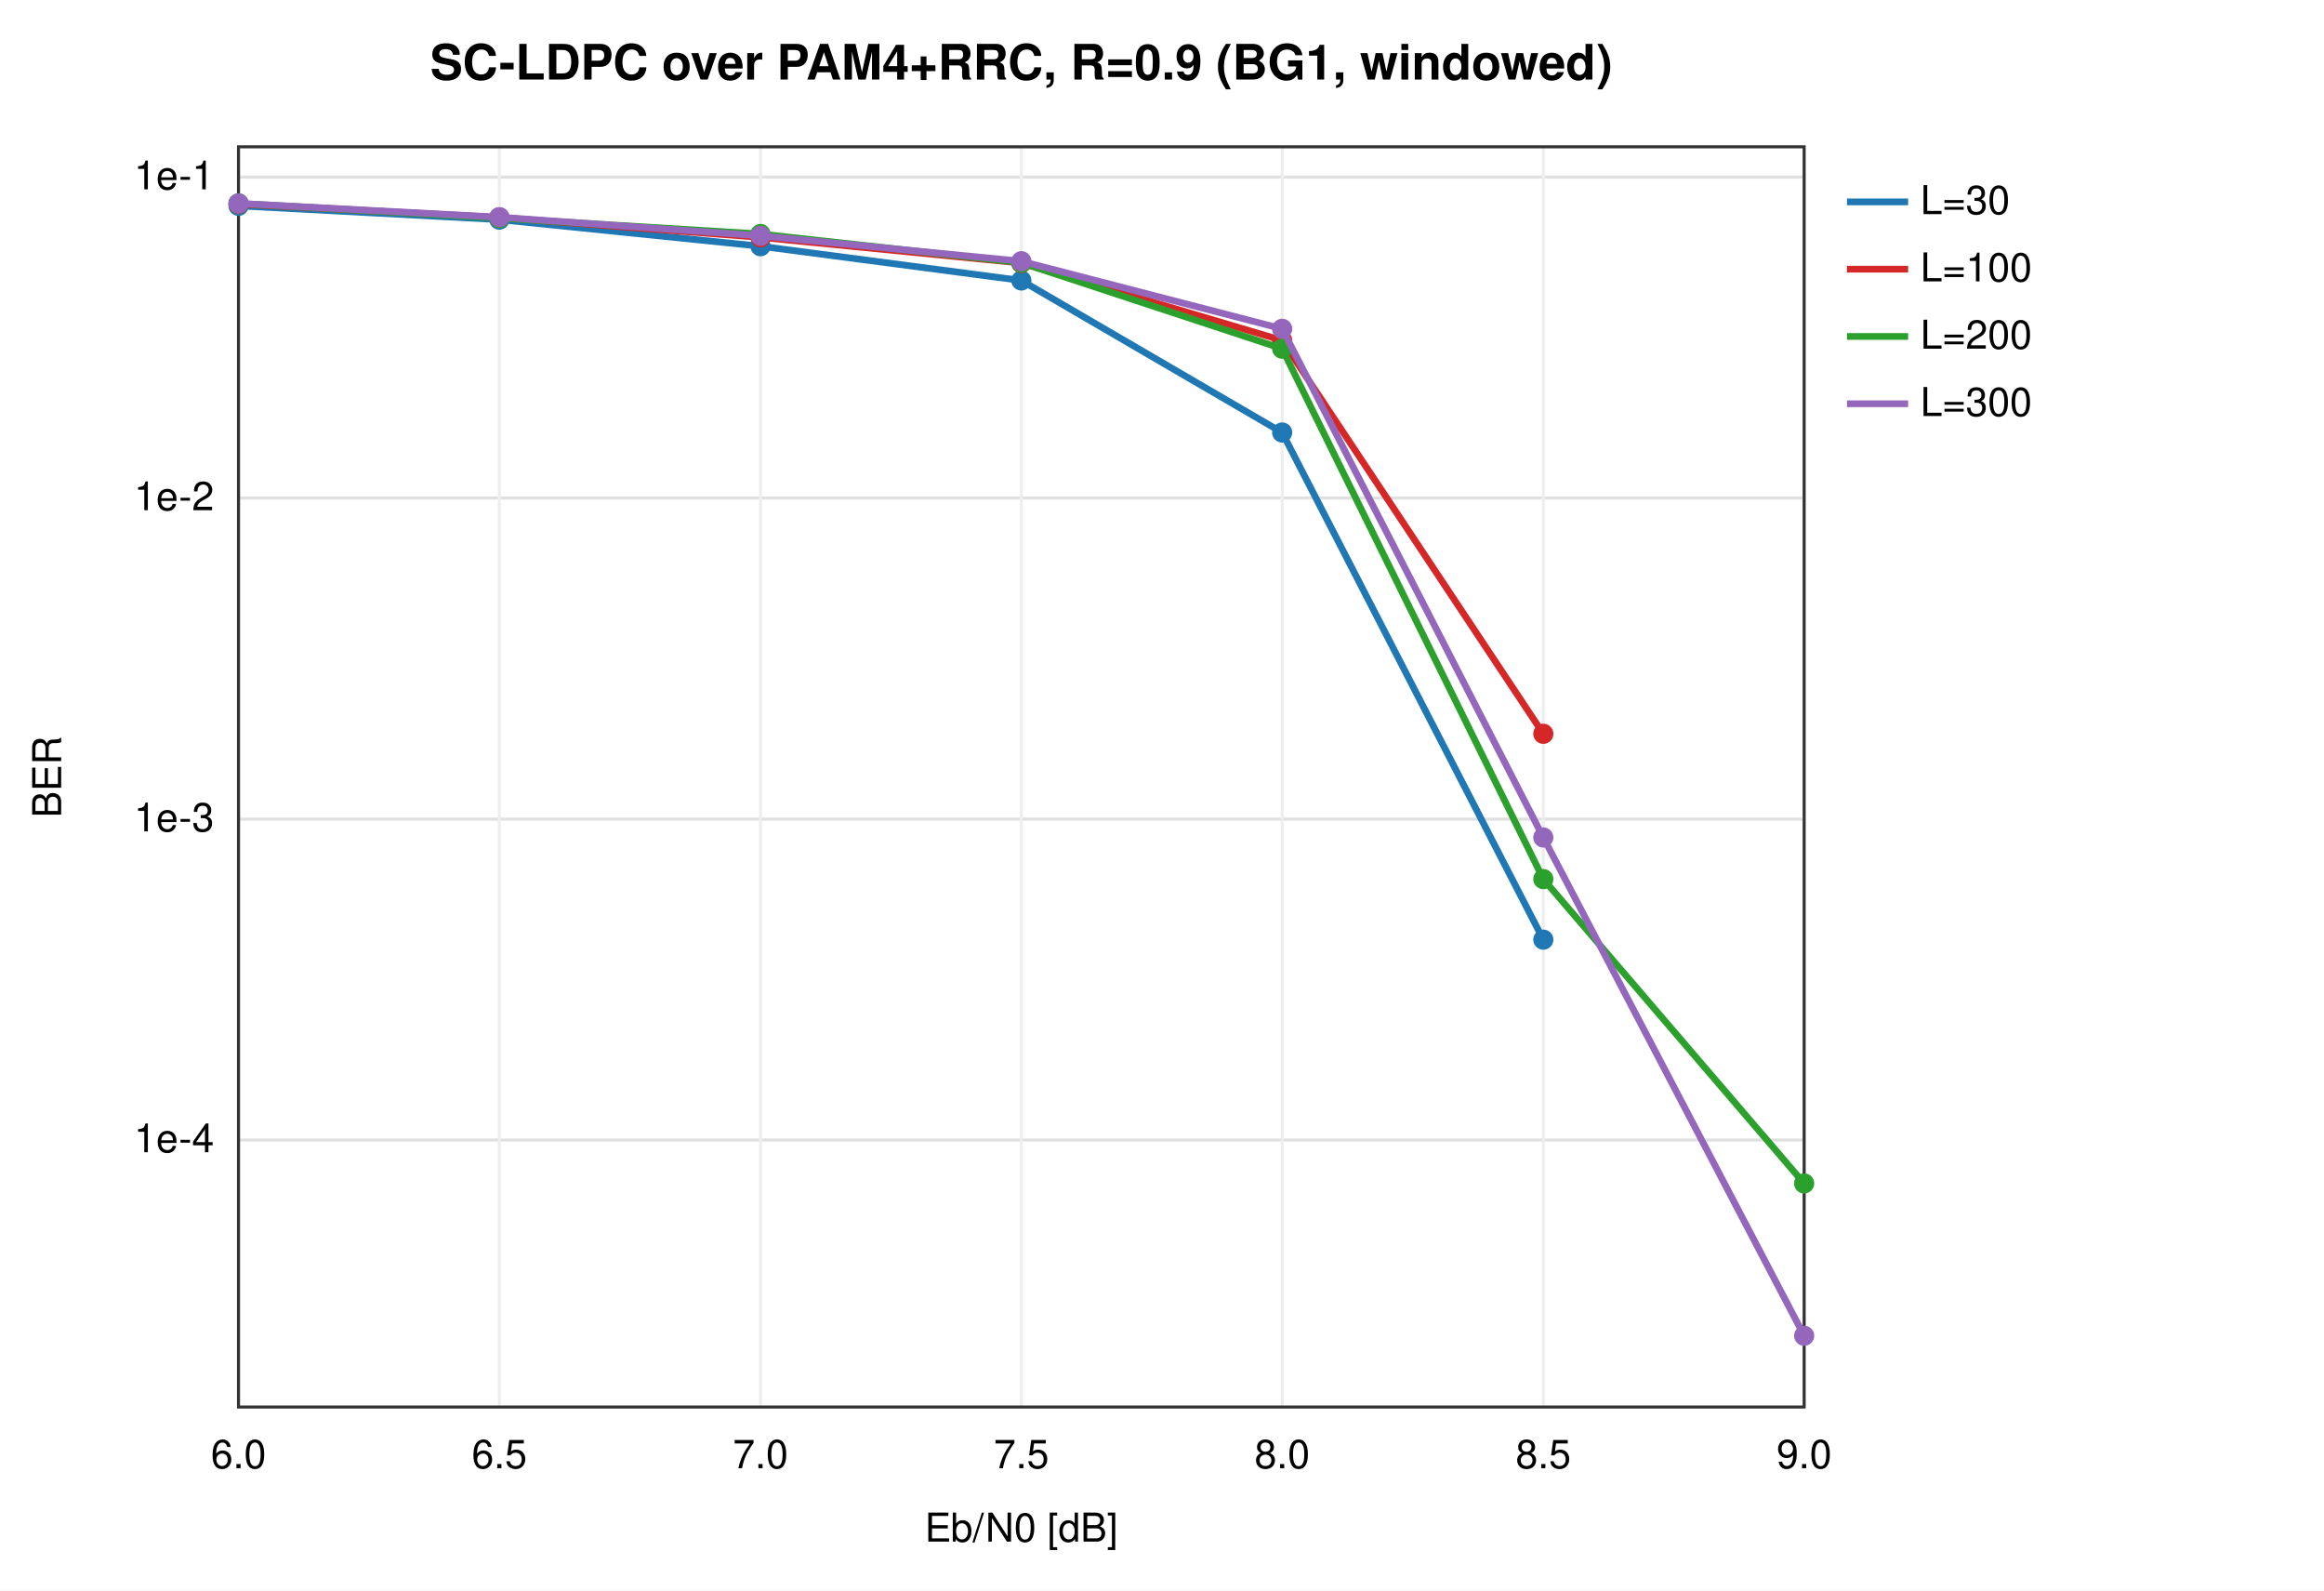
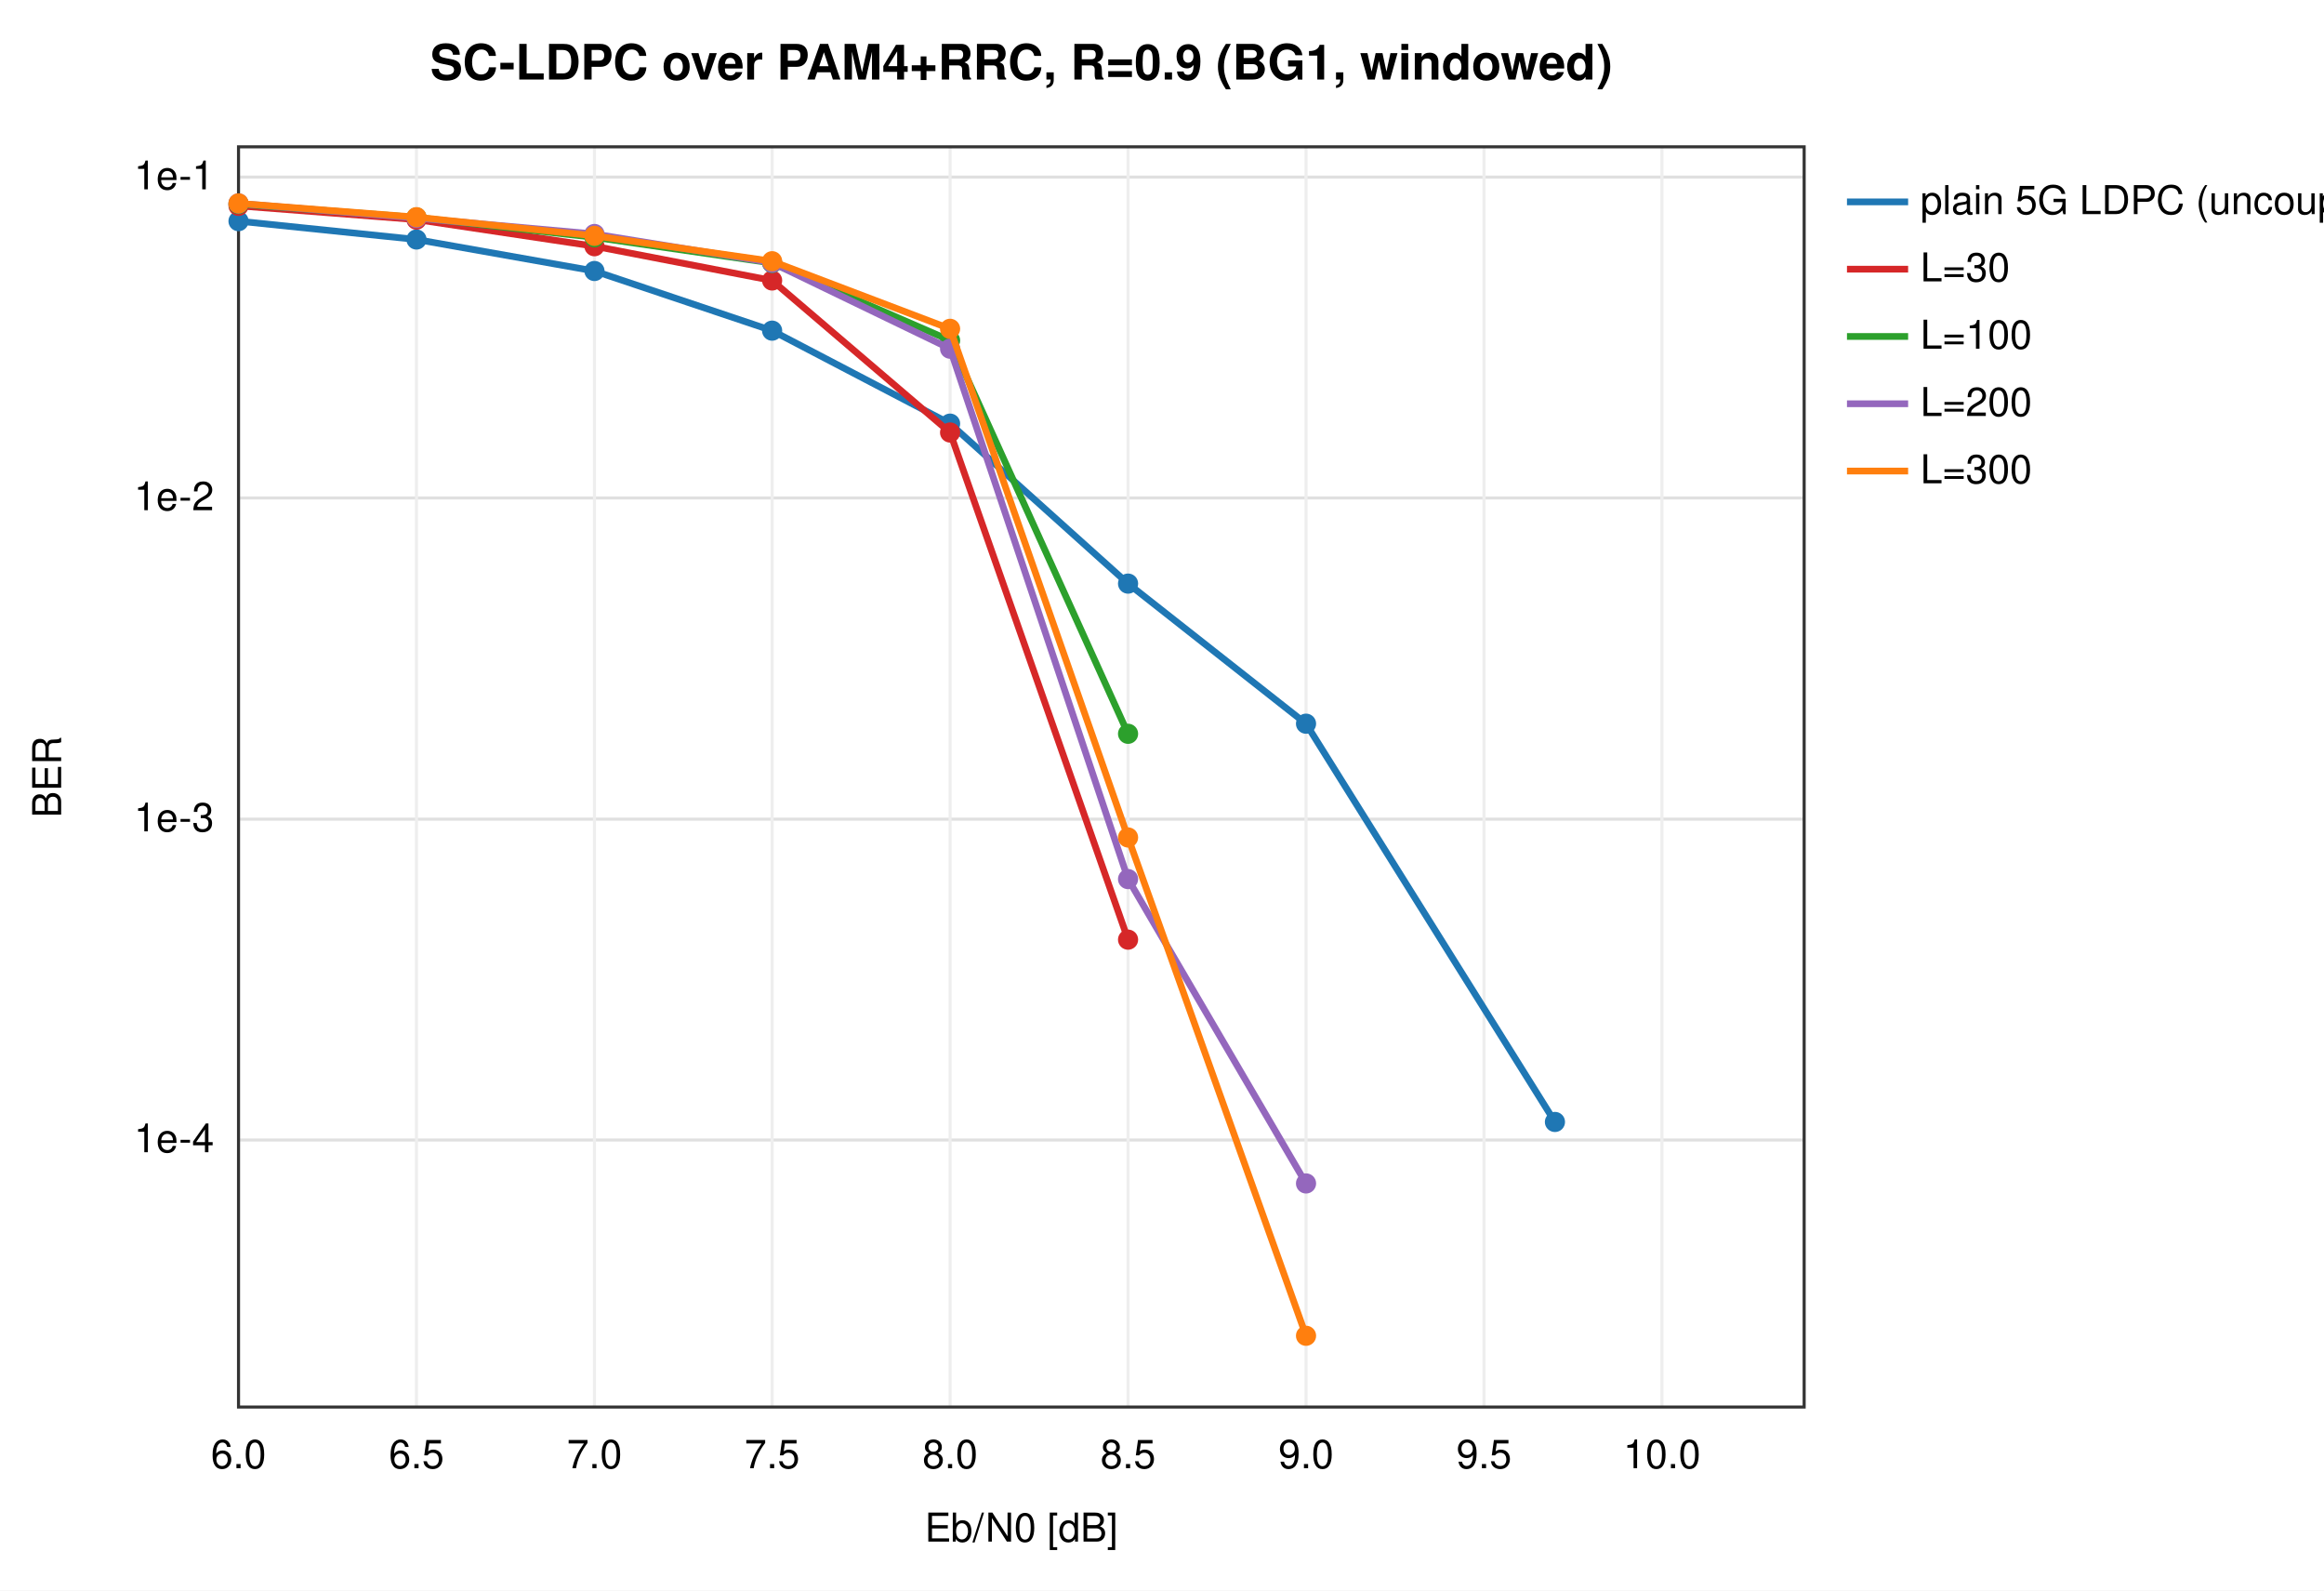
<svg xmlns="http://www.w3.org/2000/svg" width="760" height="520" font-family="Helvetica,Arial,sans-serif" font-size="13">
  <rect width="760" height="520" fill="white" />
  <text x="334.0" y="26" text-anchor="middle" font-size="16" font-weight="bold">SC-LDPC over PAM4+RRC, R=0.9 (BG1, windowed)</text>
  <line x1="78" y1="372.7" x2="590" y2="372.7" stroke="#e0e0e0" />
  <text x="70" y="376.7" text-anchor="end">1e-4</text>
  <line x1="78" y1="267.8" x2="590" y2="267.8" stroke="#e0e0e0" />
  <text x="70" y="271.8" text-anchor="end">1e-3</text>
  <line x1="78" y1="162.8" x2="590" y2="162.8" stroke="#e0e0e0" />
  <text x="70" y="166.8" text-anchor="end">1e-2</text>
  <line x1="78" y1="57.9" x2="590" y2="57.9" stroke="#e0e0e0" />
  <text x="70" y="61.9" text-anchor="end">1e-1</text>
  <line x1="78.0" y1="48" x2="78.0" y2="460" stroke="#eee" />
  <text x="78.0" y="480.0" text-anchor="middle">6.0</text>
-   <line x1="163.3" y1="48" x2="163.3" y2="460" stroke="#eee" />
-   <text x="163.3" y="480.0" text-anchor="middle">6.5</text>
-   <line x1="248.7" y1="48" x2="248.7" y2="460" stroke="#eee" />
-   <text x="248.7" y="480.0" text-anchor="middle">7.0</text>
-   <line x1="334.0" y1="48" x2="334.0" y2="460" stroke="#eee" />
-   <text x="334.0" y="480.0" text-anchor="middle">7.5</text>
-   <line x1="419.3" y1="48" x2="419.3" y2="460" stroke="#eee" />
-   <text x="419.3" y="480.0" text-anchor="middle">8.0</text>
-   <line x1="504.7" y1="48" x2="504.7" y2="460" stroke="#eee" />
-   <text x="504.7" y="480.0" text-anchor="middle">8.5</text>
-   <line x1="590.0" y1="48" x2="590.0" y2="460" stroke="#eee" />
-   <text x="590.0" y="480.0" text-anchor="middle">9.0</text>
+   <line x1="136.2" y1="48" x2="136.2" y2="460" stroke="#eee" />
+   <text x="136.2" y="480.0" text-anchor="middle">6.5</text>
+   <line x1="194.4" y1="48" x2="194.4" y2="460" stroke="#eee" />
+   <text x="194.4" y="480.0" text-anchor="middle">7.0</text>
+   <line x1="252.5" y1="48" x2="252.5" y2="460" stroke="#eee" />
+   <text x="252.5" y="480.0" text-anchor="middle">7.5</text>
+   <line x1="310.7" y1="48" x2="310.7" y2="460" stroke="#eee" />
+   <text x="310.7" y="480.0" text-anchor="middle">8.0</text>
+   <line x1="368.9" y1="48" x2="368.9" y2="460" stroke="#eee" />
+   <text x="368.9" y="480.0" text-anchor="middle">8.5</text>
+   <line x1="427.1" y1="48" x2="427.1" y2="460" stroke="#eee" />
+   <text x="427.1" y="480.0" text-anchor="middle">9.0</text>
+   <line x1="485.3" y1="48" x2="485.3" y2="460" stroke="#eee" />
+   <text x="485.3" y="480.0" text-anchor="middle">9.5</text>
+   <line x1="543.5" y1="48" x2="543.5" y2="460" stroke="#eee" />
+   <text x="543.5" y="480.0" text-anchor="middle">10.0</text>
  <rect x="78" y="48" width="512" height="412" fill="none" stroke="#333" />
  <text x="334.0" y="504" text-anchor="middle">Eb/N0 [dB]</text>
  <text x="20" y="254.0" text-anchor="middle" transform="rotate(-90 20 254.0)">BER</text>
-   <path d="M78.0,67.3 L163.3,71.8 L248.7,80.5 L334.0,91.7 L419.3,141.4 L504.7,307.2" fill="none" stroke="#1f77b4" stroke-width="2.2" />
-   <circle cx="78.0" cy="67.3" r="3.3" fill="#1f77b4" />
-   <circle cx="163.3" cy="71.8" r="3.3" fill="#1f77b4" />
-   <circle cx="248.7" cy="80.5" r="3.3" fill="#1f77b4" />
-   <circle cx="334.0" cy="91.7" r="3.3" fill="#1f77b4" />
-   <circle cx="419.3" cy="141.4" r="3.3" fill="#1f77b4" />
-   <circle cx="504.7" cy="307.2" r="3.3" fill="#1f77b4" />
+   <path d="M78.0,72.3 L136.2,78.3 L194.4,88.6 L252.5,108.1 L310.7,138.5 L368.9,190.8 L427.1,236.6 L508.5,366.8" fill="none" stroke="#1f77b4" stroke-width="2.2" />
+   <circle cx="78.0" cy="72.3" r="3.3" fill="#1f77b4" />
+   <circle cx="136.2" cy="78.3" r="3.3" fill="#1f77b4" />
+   <circle cx="194.4" cy="88.6" r="3.3" fill="#1f77b4" />
+   <circle cx="252.5" cy="108.1" r="3.3" fill="#1f77b4" />
+   <circle cx="310.7" cy="138.5" r="3.3" fill="#1f77b4" />
+   <circle cx="368.9" cy="190.8" r="3.3" fill="#1f77b4" />
+   <circle cx="427.1" cy="236.6" r="3.3" fill="#1f77b4" />
+   <circle cx="508.5" cy="366.8" r="3.3" fill="#1f77b4" />
  <line x1="604" y1="66" x2="624" y2="66" stroke="#1f77b4" stroke-width="2.2" />
-   <text x="628" y="70">L=30</text>
-   <path d="M78.0,66.7 L163.3,71.1 L248.7,77.6 L334.0,86.0 L419.3,111.3 L504.7,239.9" fill="none" stroke="#d62728" stroke-width="2.2" />
-   <circle cx="78.0" cy="66.7" r="3.3" fill="#d62728" />
-   <circle cx="163.3" cy="71.1" r="3.3" fill="#d62728" />
-   <circle cx="248.7" cy="77.6" r="3.3" fill="#d62728" />
-   <circle cx="334.0" cy="86.0" r="3.3" fill="#d62728" />
-   <circle cx="419.3" cy="111.3" r="3.3" fill="#d62728" />
-   <circle cx="504.7" cy="239.9" r="3.3" fill="#d62728" />
+   <text x="628" y="70">plain 5G LDPC (uncoupled, full-BP)</text>
+   <path d="M78.0,67.3 L136.2,71.8 L194.4,80.5 L252.5,91.7 L310.7,141.4 L368.9,307.2" fill="none" stroke="#d62728" stroke-width="2.2" />
+   <circle cx="78.0" cy="67.3" r="3.3" fill="#d62728" />
+   <circle cx="136.2" cy="71.8" r="3.3" fill="#d62728" />
+   <circle cx="194.4" cy="80.5" r="3.3" fill="#d62728" />
+   <circle cx="252.5" cy="91.7" r="3.3" fill="#d62728" />
+   <circle cx="310.7" cy="141.4" r="3.3" fill="#d62728" />
+   <circle cx="368.9" cy="307.2" r="3.3" fill="#d62728" />
  <line x1="604" y1="88" x2="624" y2="88" stroke="#d62728" stroke-width="2.2" />
-   <text x="628" y="92">L=100</text>
-   <path d="M78.0,66.5 L163.3,71.3 L248.7,76.5 L334.0,85.9 L419.3,114.0 L504.7,287.4 L590.0,386.9" fill="none" stroke="#2ca02c" stroke-width="2.2" />
-   <circle cx="78.0" cy="66.5" r="3.3" fill="#2ca02c" />
-   <circle cx="163.3" cy="71.3" r="3.3" fill="#2ca02c" />
-   <circle cx="248.7" cy="76.5" r="3.3" fill="#2ca02c" />
-   <circle cx="334.0" cy="85.9" r="3.3" fill="#2ca02c" />
-   <circle cx="419.3" cy="114.0" r="3.3" fill="#2ca02c" />
-   <circle cx="504.7" cy="287.4" r="3.3" fill="#2ca02c" />
-   <circle cx="590.0" cy="386.9" r="3.3" fill="#2ca02c" />
+   <text x="628" y="92">L=30</text>
+   <path d="M78.0,66.7 L136.2,71.1 L194.4,77.6 L252.5,86.0 L310.7,111.3 L368.9,239.9" fill="none" stroke="#2ca02c" stroke-width="2.2" />
+   <circle cx="78.0" cy="66.7" r="3.3" fill="#2ca02c" />
+   <circle cx="136.2" cy="71.1" r="3.3" fill="#2ca02c" />
+   <circle cx="194.4" cy="77.6" r="3.3" fill="#2ca02c" />
+   <circle cx="252.5" cy="86.0" r="3.3" fill="#2ca02c" />
+   <circle cx="310.7" cy="111.3" r="3.3" fill="#2ca02c" />
+   <circle cx="368.9" cy="239.9" r="3.3" fill="#2ca02c" />
  <line x1="604" y1="110" x2="624" y2="110" stroke="#2ca02c" stroke-width="2.2" />
-   <text x="628" y="114">L=200</text>
-   <path d="M78.0,66.5 L163.3,71.0 L248.7,77.1 L334.0,85.4 L419.3,107.5 L504.7,273.8 L590.0,436.7" fill="none" stroke="#9467bd" stroke-width="2.2" />
+   <text x="628" y="114">L=100</text>
+   <path d="M78.0,66.5 L136.2,71.3 L194.4,76.5 L252.5,85.9 L310.7,114.0 L368.9,287.4 L427.1,386.9" fill="none" stroke="#9467bd" stroke-width="2.2" />
  <circle cx="78.0" cy="66.5" r="3.3" fill="#9467bd" />
-   <circle cx="163.3" cy="71.0" r="3.3" fill="#9467bd" />
-   <circle cx="248.7" cy="77.1" r="3.3" fill="#9467bd" />
-   <circle cx="334.0" cy="85.4" r="3.3" fill="#9467bd" />
-   <circle cx="419.3" cy="107.5" r="3.3" fill="#9467bd" />
-   <circle cx="504.7" cy="273.8" r="3.3" fill="#9467bd" />
-   <circle cx="590.0" cy="436.7" r="3.3" fill="#9467bd" />
+   <circle cx="136.2" cy="71.3" r="3.3" fill="#9467bd" />
+   <circle cx="194.4" cy="76.5" r="3.3" fill="#9467bd" />
+   <circle cx="252.5" cy="85.9" r="3.3" fill="#9467bd" />
+   <circle cx="310.7" cy="114.0" r="3.3" fill="#9467bd" />
+   <circle cx="368.9" cy="287.4" r="3.3" fill="#9467bd" />
+   <circle cx="427.1" cy="386.9" r="3.3" fill="#9467bd" />
  <line x1="604" y1="132" x2="624" y2="132" stroke="#9467bd" stroke-width="2.2" />
-   <text x="628" y="136">L=300</text>
+   <text x="628" y="136">L=200</text>
+   <path d="M78.0,66.5 L136.2,71.0 L194.4,77.1 L252.5,85.4 L310.7,107.5 L368.9,273.8 L427.1,436.7" fill="none" stroke="#ff7f0e" stroke-width="2.2" />
+   <circle cx="78.0" cy="66.5" r="3.3" fill="#ff7f0e" />
+   <circle cx="136.2" cy="71.0" r="3.3" fill="#ff7f0e" />
+   <circle cx="194.4" cy="77.1" r="3.3" fill="#ff7f0e" />
+   <circle cx="252.5" cy="85.4" r="3.3" fill="#ff7f0e" />
+   <circle cx="310.7" cy="107.5" r="3.3" fill="#ff7f0e" />
+   <circle cx="368.9" cy="273.8" r="3.3" fill="#ff7f0e" />
+   <circle cx="427.1" cy="436.7" r="3.3" fill="#ff7f0e" />
+   <line x1="604" y1="154" x2="624" y2="154" stroke="#ff7f0e" stroke-width="2.2" />
+   <text x="628" y="158">L=300</text>
</svg>
